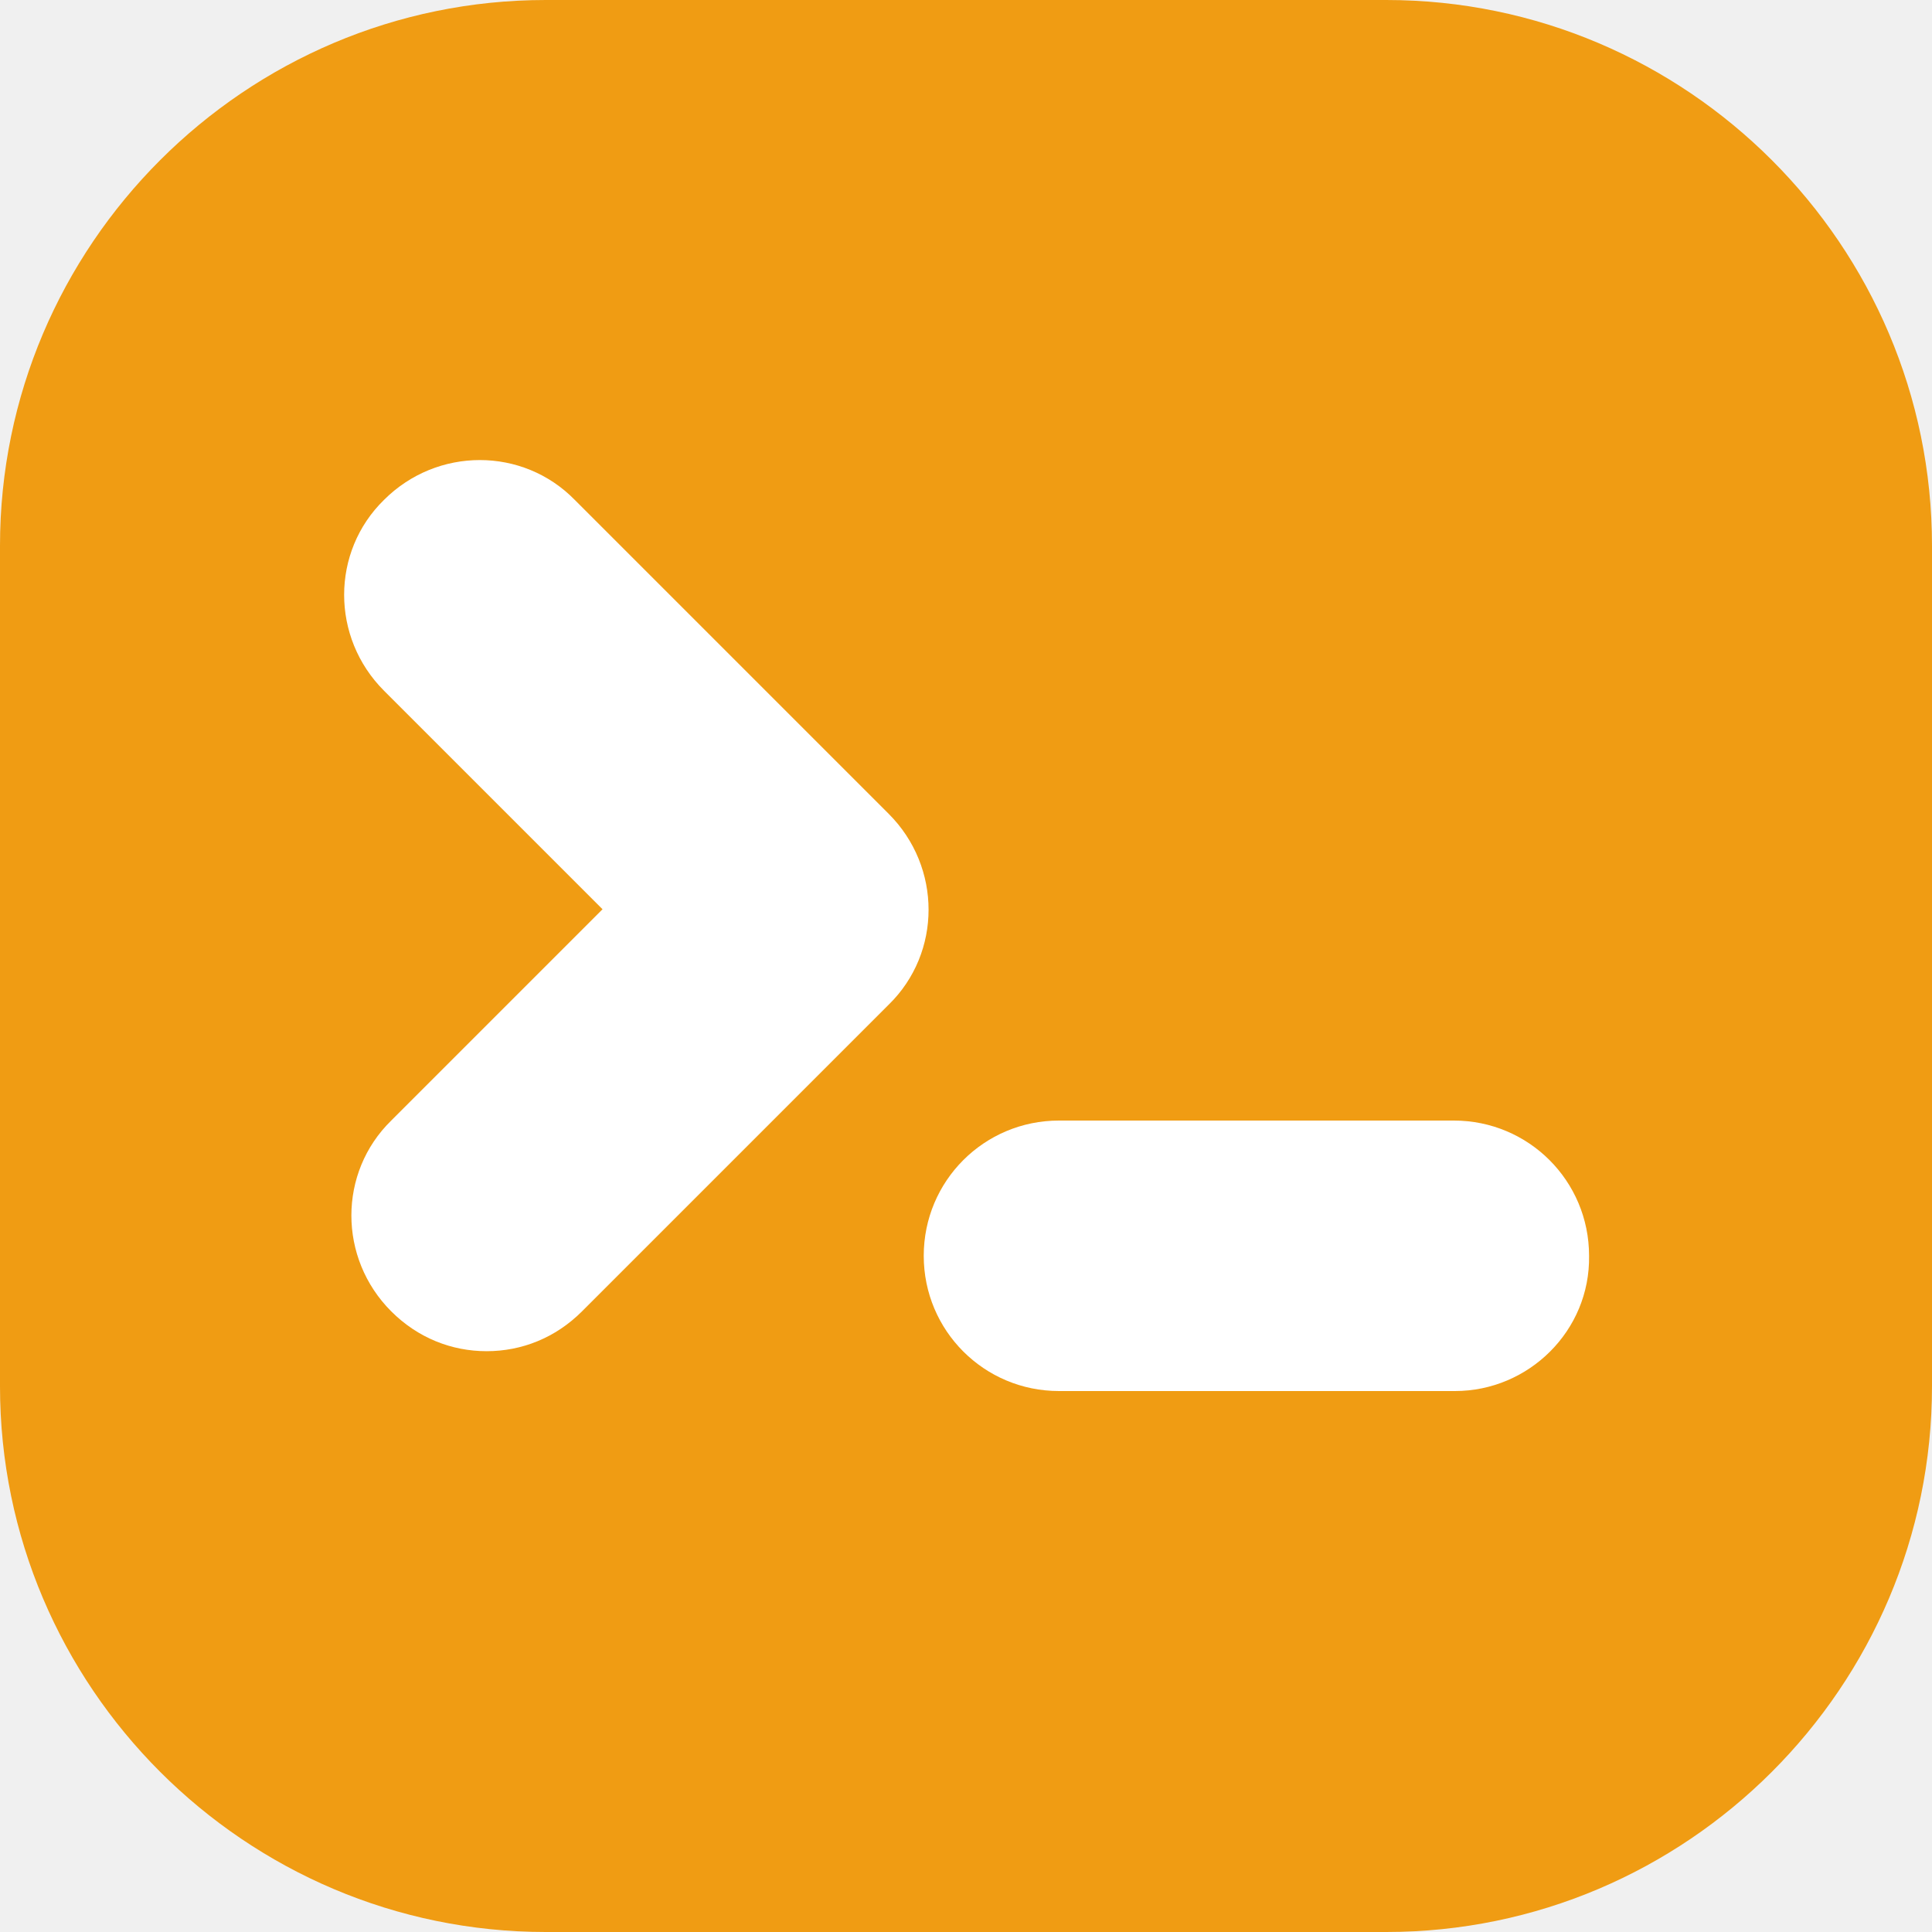
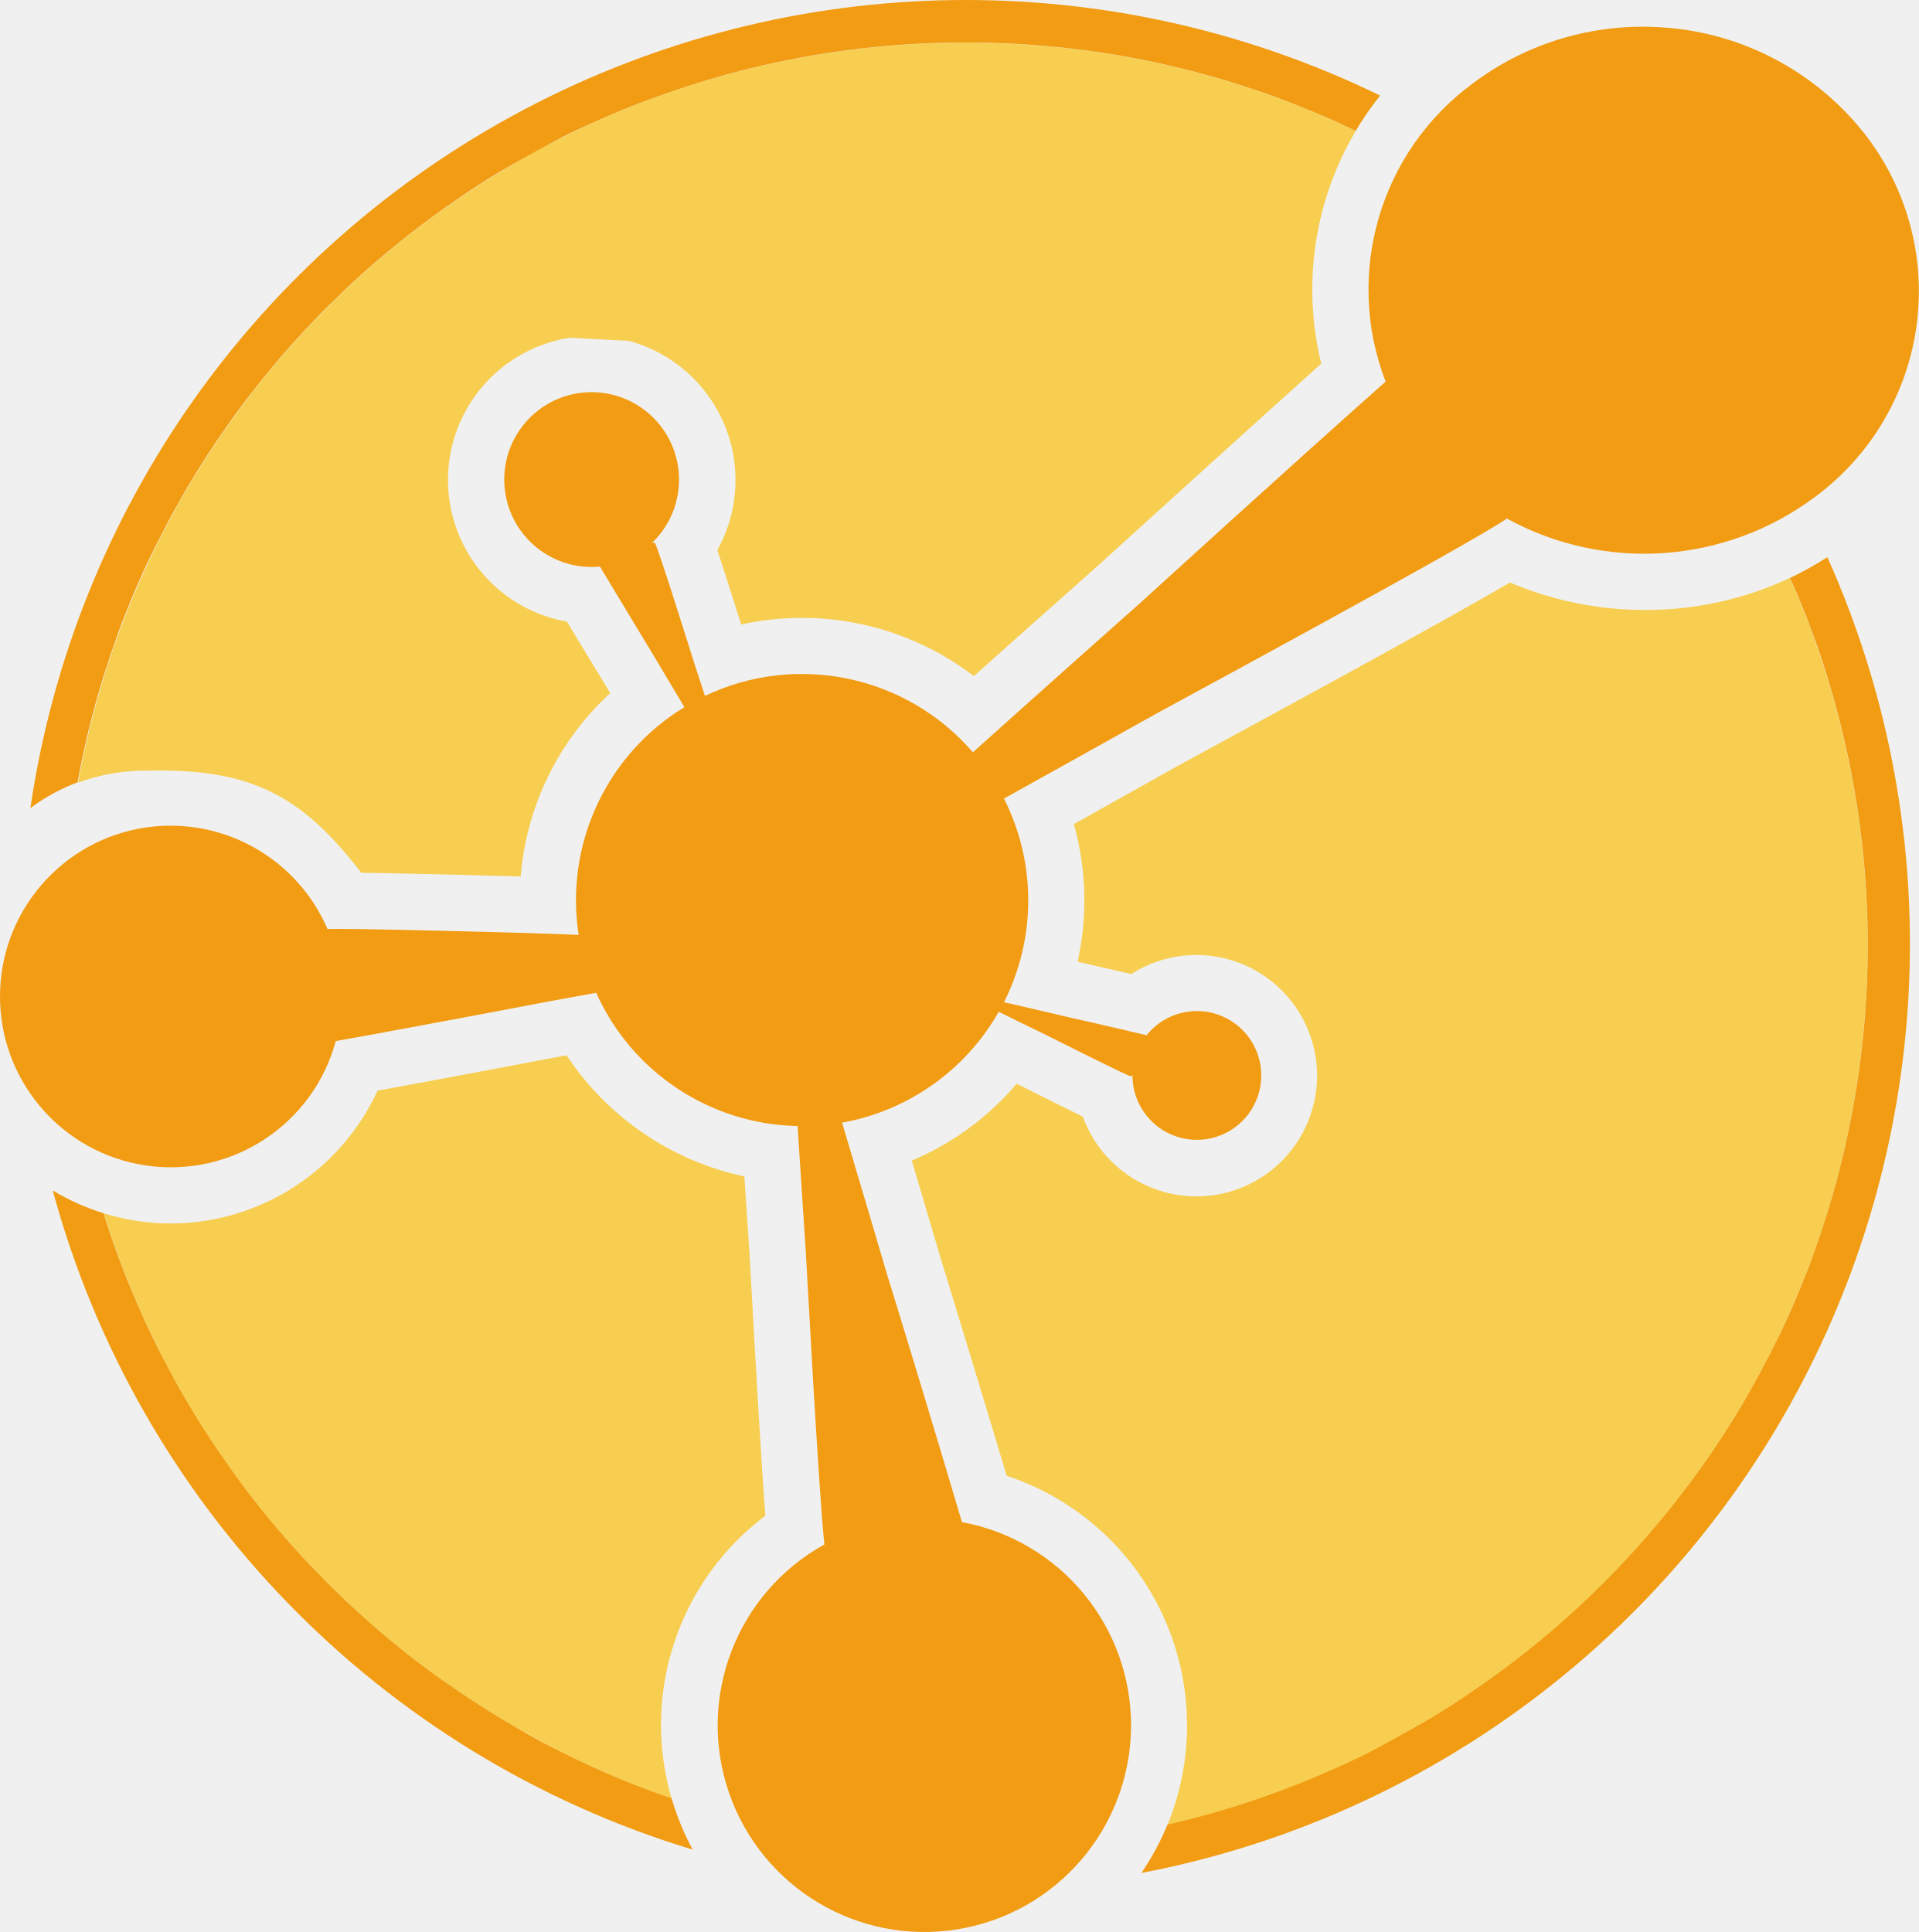
- <svg xmlns="http://www.w3.org/2000/svg" version="1.1" id="Layer_1" x="0px" y="0px" viewBox="0 0 16 16" style="enable-background:new 0 0 16 16;" xml:space="preserve">
-   <style type="text/css">
- 		.st0 {
- 			fill: #f09c13;
- 		}
- 
- 		.st1 {
- 			fill: #FFFFFF;
- 		}
- 	</style>
-   <g>
-     <g>
-       <path class="st0" d="M11.48,16H4.52C2.03,16,0,13.97,0,11.48V4.52C0,2.03,2.03,0,4.52,0h6.96C13.97,0,16,2.03,16,4.52v6.96    C16,13.97,13.97,16,11.48,16z" />
-     </g>
-     <g>
-       <path class="st1" d="M4.03,11.19c-0.29,0-0.57-0.11-0.79-0.33c-0.44-0.44-0.44-1.15,0-1.58l1.75-1.75L3.18,5.72    c-0.44-0.44-0.44-1.15,0-1.58c0.44-0.44,1.15-0.44,1.58,0l2.6,2.6c0.44,0.44,0.44,1.15,0,1.58l-2.54,2.54    C4.6,11.08,4.32,11.19,4.03,11.19z" />
-     </g>
-     <g>
-       <path class="st1" d="M12.05,11.52H8.77c-0.62,0-1.12-0.5-1.12-1.12c0-0.62,0.5-1.12,1.12-1.12h3.27c0.62,0,1.12,0.5,1.12,1.12    C13.17,11.02,12.66,11.52,12.05,11.52z" />
+ <svg xmlns="http://www.w3.org/2000/svg" version="1.1" id="Layer_1" viewBox="2133.31 160.506 272.146 274.029" width="272.146" height="274.029">
+   <g id="Canvas_1" stroke="none" fill-opacity="1" stroke-dasharray="none" stroke-opacity="1" fill="none">
+     <g id="Canvas_1_Layer_1">
+       <g id="Graphic_512">
+         <path d="M 2397.039 178.591 C 2389.642 169.735 2378.766 164.525 2367.229 164.311 C 2358.233 164.09 2349.425 166.908 2342.229 172.311 C 2329.015 182.001 2323.934 199.343 2329.829 214.631 C 2316.299 226.631 2296.209 244.961 2294.619 246.391 C 2293.479 247.391 2282.349 257.291 2271.289 267.211 C 2261.873 256.285 2246.311 253.009 2233.289 259.211 C 2232.549 256.951 2231.979 255.211 2231.899 254.951 C 2231.619 254.091 2226.709 238.361 2226.189 237.491 L 2225.799 237.491 C 2229.7 233.745 2230.725 227.904 2228.334 223.054 C 2225.943 218.203 2220.686 215.459 2215.339 216.271 C 2208.709 217.292 2204.092 223.4 2204.92 230.058 C 2205.748 236.715 2211.72 241.506 2218.399 240.871 C 2221.399 245.871 2226.399 254.111 2226.759 254.731 C 2226.959 255.071 2228.519 257.731 2230.379 260.801 C 2219.309 267.551 2213.39 280.3 2215.379 293.111 C 2210.749 292.861 2179.869 292.061 2179.769 292.301 C 2175.619 282.632 2165.706 276.742 2155.229 277.721 C 2143.024 278.891 2133.617 288.993 2133.318 301.249 C 2133.018 313.506 2141.922 324.055 2154.054 325.819 C 2166.187 327.583 2177.726 320.006 2180.929 308.171 C 2192.159 306.171 2210.639 302.641 2212.029 302.381 L 2217.869 301.321 C 2222.933 312.614 2234.055 319.974 2246.429 320.221 C 2246.989 329.081 2247.549 337.171 2247.599 338.101 C 2247.719 340.021 2249.379 371.371 2250.229 379.571 C 2237.756 386.467 2232.05 401.335 2236.71 414.805 C 2241.369 428.274 2255.042 436.439 2269.11 434.153 C 2283.178 431.867 2293.562 419.793 2293.718 405.542 C 2293.873 391.29 2283.754 378.993 2269.739 376.401 C 2265.809 363.071 2259.739 343.201 2259.229 341.641 C 2258.899 340.541 2255.889 330.281 2252.739 319.741 C 2262.114 318.058 2270.256 312.294 2274.959 304.011 C 2277.959 305.511 2281.259 307.101 2281.579 307.251 C 2282.169 307.551 2292.989 313.011 2293.719 313.181 L 2293.929 312.991 C 2293.903 317.447 2297.098 321.271 2301.487 322.038 C 2305.876 322.805 2310.178 320.291 2311.665 316.091 C 2313.152 311.89 2311.39 307.23 2307.495 305.065 C 2303.601 302.899 2298.712 303.861 2295.929 307.341 C 2291.759 306.341 2284.849 304.781 2284.319 304.661 C 2283.789 304.541 2279.539 303.521 2275.699 302.661 C 2277.963 298.181 2279.141 293.231 2279.139 288.211 C 2279.14 283.195 2277.961 278.248 2275.699 273.771 C 2286.319 267.871 2296.249 262.311 2297.349 261.701 C 2299.769 260.371 2342.769 237.131 2347.019 234.051 C 2360.894 241.668 2377.937 240.495 2390.639 231.051 C 2398.711 225.133 2403.977 216.141 2405.189 206.206 C 2406.401 196.271 2403.452 186.276 2397.039 178.591 Z" fill="#f19c12" />
+       </g>
+       <g id="Graphic_551">
+         <path d="M 2366.569 247.021 C 2360.002 247.02 2353.503 245.697 2347.459 243.131 C 2342.099 246.271 2330.459 252.781 2304.179 267.051 L 2301.179 268.681 C 2300.849 268.851 2299.759 269.471 2298.109 270.391 L 2285.619 277.391 C 2287.393 283.756 2287.575 290.46 2286.149 296.911 L 2286.949 297.101 C 2288.389 297.421 2291.099 298.041 2293.759 298.661 C 2299.899 294.732 2307.855 295.122 2313.581 299.633 C 2319.308 304.144 2321.549 311.788 2319.166 318.677 C 2316.784 325.567 2310.299 330.192 2303.009 330.201 C 2301.201 330.205 2299.405 329.918 2297.689 329.351 C 2292.663 327.726 2288.674 323.863 2286.889 318.891 C 2285.069 318.001 2282.459 316.711 2278.669 314.801 L 2277.979 314.451 L 2277.509 314.221 C 2273.469 318.967 2268.372 322.701 2262.629 325.121 C 2264.009 329.791 2265.229 333.901 2265.999 336.521 L 2266.839 339.371 L 2267.699 342.161 C 2269.389 347.701 2273.059 359.711 2276.079 369.821 C 2285.89 373.066 2293.915 380.236 2298.24 389.621 C 2302.566 399.005 2302.804 409.764 2298.899 419.331 L 2299.119 419.331 C 2303.222 418.389 2307.274 417.238 2311.259 415.881 C 2313.259 415.211 2315.209 414.501 2317.139 413.731 C 2319.069 412.961 2320.999 412.161 2322.889 411.301 C 2324.779 410.441 2326.639 409.551 2328.479 408.611 C 2330.319 407.671 2332.139 406.681 2333.919 405.611 C 2337.499 403.561 2340.919 401.331 2344.309 398.951 C 2347.699 396.571 2350.879 394.041 2353.979 391.361 C 2355.519 390.021 2357.039 388.641 2358.519 387.231 C 2359.999 385.821 2361.449 384.361 2362.869 382.881 C 2364.289 381.401 2365.659 379.881 2366.999 378.341 C 2368.339 376.801 2369.639 375.211 2370.909 373.601 C 2372.179 371.991 2373.409 370.341 2374.589 368.671 C 2375.769 367.001 2376.929 365.291 2378.039 363.561 C 2378.599 362.701 2379.139 361.821 2379.679 360.941 C 2380.749 359.181 2381.779 357.401 2382.759 355.581 C 2383.739 353.761 2384.689 351.931 2385.589 350.061 C 2386.922 347.268 2388.169 344.415 2389.329 341.501 C 2389.709 340.501 2390.079 339.561 2390.439 338.581 C 2391.159 336.621 2391.825 334.638 2392.439 332.631 C 2400.105 307.837 2400.105 281.305 2392.439 256.511 C 2391.812 254.511 2391.146 252.528 2390.439 250.561 C 2390.079 249.561 2389.709 248.561 2389.329 247.641 C 2388.649 245.901 2387.919 244.181 2387.159 242.481 C 2380.717 245.502 2373.684 247.053 2366.569 247.021 Z" fill="#f7ce50" />
+       </g>
+       <g id="Graphic_552">
+         <path d="M 2184.549 284.291 C 2190.229 284.381 2199.929 284.611 2207.159 284.821 C 2207.967 274.864 2212.502 265.579 2219.859 258.821 C 2219.759 258.661 2219.569 258.351 2219.319 257.921 C 2218.249 256.161 2215.879 252.271 2213.719 248.681 C 2205.016 247.149 2198.287 240.191 2197.049 231.441 C 2195.81 222.691 2200.343 214.139 2208.279 210.251 C 2210.125 209.347 2212.097 208.727 2214.129 208.411 L 2222.459 208.851 C 2228.545 210.477 2233.541 214.818 2236.001 220.617 C 2238.461 226.416 2238.11 233.026 2235.049 238.531 C 2235.779 240.751 2236.849 244.061 2238.429 249.081 C 2249.97 246.545 2262.043 249.223 2271.429 256.401 C 2277.509 250.971 2283.069 246.021 2286.429 243.051 L 2289.319 240.471 L 2291.949 238.081 C 2297.679 232.881 2310.239 221.491 2320.699 212.081 C 2317.943 200.865 2319.699 189.016 2325.589 179.081 L 2322.959 177.861 C 2321.066 177.001 2319.149 176.191 2317.209 175.431 C 2315.279 174.661 2313.319 173.951 2311.329 173.281 C 2307.344 171.925 2303.292 170.773 2299.189 169.831 C 2297.122 169.351 2295.039 168.925 2292.939 168.551 C 2291.939 168.361 2290.829 168.191 2289.769 168.021 C 2287.649 167.701 2285.515 167.431 2283.369 167.211 C 2274.664 166.331 2265.893 166.331 2257.189 167.211 C 2255.042 167.431 2252.909 167.701 2250.789 168.021 C 2249.729 168.191 2248.669 168.361 2247.619 168.551 C 2245.519 168.925 2243.436 169.351 2241.369 169.831 C 2237.266 170.767 2233.214 171.911 2229.229 173.261 C 2227.229 173.931 2225.279 174.641 2223.349 175.411 C 2221.419 176.181 2219.489 176.981 2217.599 177.841 C 2215.709 178.701 2213.849 179.591 2212.009 180.531 C 2210.169 181.471 2208.349 182.461 2206.569 183.531 C 2202.989 185.581 2199.569 187.811 2196.179 190.191 C 2192.789 192.571 2189.609 195.101 2186.509 197.781 C 2184.969 199.121 2183.449 200.501 2181.969 201.911 C 2180.489 203.321 2179.039 204.781 2177.619 206.261 C 2176.199 207.741 2174.829 209.261 2173.489 210.801 C 2172.149 212.341 2170.849 213.931 2169.579 215.541 C 2168.309 217.151 2167.079 218.801 2165.899 220.471 C 2164.719 222.141 2163.559 223.851 2162.449 225.581 C 2161.889 226.441 2161.349 227.321 2160.809 228.201 C 2159.739 229.961 2158.709 231.741 2157.729 233.561 C 2156.749 235.381 2155.799 237.211 2154.899 239.081 C 2153.566 241.875 2152.319 244.728 2151.159 247.641 C 2150.779 248.641 2150.409 249.581 2150.049 250.561 C 2149.329 252.521 2148.662 254.505 2148.049 256.511 C 2146.526 261.433 2145.301 266.442 2144.379 271.511 C 2147.621 270.321 2151.056 269.742 2154.509 269.801 C 2169.229 269.531 2176.229 273.531 2184.549 284.291 Z" fill="#f7ce50" />
+       </g>
+       <g id="Graphic_553">
+         <path d="M 2227.859 412.801 C 2224.883 398.701 2230.342 384.153 2241.859 375.491 C 2241.209 366.921 2240.389 352.291 2239.769 341.131 C 2239.699 339.761 2239.649 338.861 2239.629 338.591 C 2239.609 338.321 2239.549 337.381 2239.459 335.981 C 2239.319 333.981 2239.109 330.881 2238.879 327.371 C 2228.557 325.169 2219.51 319.008 2213.679 310.211 L 2213.499 310.211 L 2211.179 310.651 C 2206.629 311.511 2195.699 313.591 2186.859 315.201 C 2182.05 325.644 2172.069 332.756 2160.629 333.891 C 2159.629 333.991 2158.559 334.041 2157.529 334.041 C 2154.311 334.039 2151.112 333.554 2148.039 332.601 C 2148.659 334.601 2149.319 336.601 2150.039 338.511 C 2150.399 339.511 2150.769 340.511 2151.149 341.431 C 2152.289 344.345 2153.535 347.198 2154.889 349.991 C 2155.782 351.885 2156.712 353.731 2157.679 355.531 C 2158.679 357.351 2159.679 359.131 2160.759 360.891 C 2161.299 361.771 2161.839 362.651 2162.399 363.511 C 2163.512 365.245 2164.662 366.948 2165.849 368.621 C 2167.035 370.295 2168.262 371.931 2169.529 373.531 C 2170.796 375.145 2172.099 376.725 2173.439 378.271 C 2174.779 379.811 2176.159 381.331 2177.569 382.811 C 2178.979 384.291 2180.439 385.741 2181.919 387.161 C 2183.399 388.581 2184.919 389.951 2186.459 391.291 C 2189.559 393.971 2192.789 396.511 2196.129 398.881 C 2199.469 401.251 2202.939 403.491 2206.519 405.541 C 2208.299 406.541 2210.119 407.541 2211.959 408.541 C 2213.799 409.541 2215.659 410.381 2217.549 411.231 C 2219.439 412.081 2221.359 412.901 2223.299 413.661 C 2225.029 414.351 2226.779 414.991 2228.549 415.601 C 2228.289 414.671 2228.049 413.751 2227.859 412.801 Z" fill="#f7ce50" />
+       </g>
+       <g id="Graphic_554">
+         <path d="M 2147.979 256.471 C 2148.606 254.471 2149.272 252.488 2149.979 250.521 C 2150.339 249.521 2150.709 248.521 2151.089 247.601 C 2152.229 244.688 2153.476 241.835 2154.829 239.041 C 2155.762 237.168 2156.712 235.331 2157.679 233.531 C 2158.679 231.711 2159.679 229.931 2160.759 228.171 C 2161.299 227.291 2161.839 226.411 2162.399 225.551 C 2163.512 223.825 2164.662 222.121 2165.849 220.441 C 2167.035 218.761 2168.262 217.125 2169.529 215.531 C 2170.796 213.925 2172.099 212.345 2173.439 210.791 C 2174.779 209.251 2176.159 207.731 2177.569 206.251 C 2178.979 204.771 2180.439 203.321 2181.919 201.901 C 2183.399 200.481 2184.919 199.111 2186.459 197.771 C 2189.559 195.091 2192.789 192.551 2196.129 190.181 C 2199.469 187.811 2202.939 185.531 2206.519 183.531 C 2208.299 182.531 2210.119 181.531 2211.959 180.531 C 2213.799 179.531 2215.659 178.691 2217.549 177.841 C 2219.439 176.991 2221.359 176.171 2223.299 175.411 C 2225.239 174.651 2227.229 173.931 2229.229 173.261 C 2233.214 171.905 2237.266 170.753 2241.369 169.811 C 2243.436 169.331 2245.519 168.905 2247.619 168.531 C 2248.619 168.341 2249.729 168.171 2250.789 168.001 C 2252.909 167.681 2255.042 167.411 2257.189 167.191 C 2265.893 166.311 2274.664 166.311 2283.369 167.191 C 2285.515 167.411 2287.649 167.681 2289.769 168.001 C 2290.829 168.171 2291.889 168.341 2292.939 168.531 C 2295.039 168.905 2297.122 169.331 2299.189 169.811 C 2303.292 170.753 2307.344 171.905 2311.329 173.261 C 2313.329 173.931 2315.279 174.641 2317.209 175.411 C 2319.139 176.181 2321.069 176.981 2322.959 177.841 L 2325.589 179.061 C 2326.628 177.318 2327.784 175.648 2329.049 174.061 C 2290.598 155.321 2245.513 156.048 2207.687 176.02 C 2169.86 195.991 2143.831 232.81 2137.619 275.131 C 2139.661 273.596 2141.915 272.363 2144.309 271.471 C 2145.231 266.402 2146.456 261.393 2147.979 256.471 Z" fill="#f19c12" />
+       </g>
+       <g id="Graphic_555">
+         <path d="M 2223.299 413.651 C 2221.359 412.891 2219.442 412.081 2217.549 411.221 C 2215.655 410.361 2213.792 409.465 2211.959 408.531 C 2210.119 407.581 2208.299 406.601 2206.519 405.531 C 2202.939 403.481 2199.519 401.251 2196.129 398.871 C 2192.739 396.491 2189.559 393.961 2186.459 391.281 C 2184.919 389.941 2183.399 388.561 2181.919 387.151 C 2180.439 385.741 2178.989 384.281 2177.569 382.801 C 2176.149 381.321 2174.779 379.801 2173.439 378.261 C 2172.099 376.721 2170.799 375.131 2169.529 373.521 C 2168.259 371.911 2167.029 370.261 2165.849 368.591 C 2164.669 366.921 2163.509 365.211 2162.399 363.481 C 2161.839 362.621 2161.299 361.741 2160.759 360.861 C 2159.689 359.101 2158.659 357.321 2157.679 355.501 C 2156.699 353.681 2155.749 351.851 2154.849 349.981 C 2153.515 347.188 2152.269 344.335 2151.109 341.421 C 2150.729 340.421 2150.359 339.481 2149.999 338.501 C 2149.279 336.551 2148.619 334.581 2147.999 332.591 C 2145.472 331.812 2143.05 330.723 2140.789 329.351 C 2152.912 374.074 2187.207 409.404 2231.549 422.851 C 2230.296 420.53 2229.291 418.083 2228.549 415.551 C 2226.779 414.981 2225.029 414.341 2223.299 413.651 Z" fill="#f19c12" />
+       </g>
+       <g id="Graphic_556">
+         <path d="M 2389.349 247.601 C 2389.729 248.601 2390.099 249.541 2390.459 250.521 C 2391.179 252.481 2391.845 254.465 2392.459 256.471 C 2400.125 281.265 2400.125 307.797 2392.459 332.591 C 2391.832 334.591 2391.166 336.575 2390.459 338.541 C 2390.099 339.541 2389.729 340.541 2389.349 341.461 C 2388.209 344.375 2386.962 347.228 2385.609 350.021 C 2384.689 351.895 2383.745 353.731 2382.779 355.531 C 2381.779 357.351 2380.779 359.131 2379.699 360.891 C 2379.159 361.771 2378.619 362.651 2378.059 363.511 C 2376.952 365.245 2375.802 366.948 2374.609 368.621 C 2373.416 370.295 2372.189 371.931 2370.929 373.531 C 2369.662 375.145 2368.359 376.725 2367.019 378.271 C 2365.679 379.811 2364.299 381.331 2362.889 382.811 C 2361.479 384.291 2360.019 385.741 2358.539 387.161 C 2357.059 388.581 2355.539 389.951 2353.999 391.291 C 2350.899 393.971 2347.669 396.511 2344.329 398.881 C 2340.989 401.251 2337.519 403.531 2333.939 405.531 C 2332.159 406.531 2330.339 407.531 2328.499 408.531 C 2326.659 409.531 2324.799 410.371 2322.909 411.221 C 2321.019 412.071 2319.099 412.891 2317.159 413.651 C 2315.219 414.411 2313.269 415.131 2311.279 415.801 C 2307.294 417.158 2303.242 418.309 2299.139 419.251 L 2298.919 419.251 C 2297.917 421.677 2296.667 423.993 2295.189 426.161 C 2335.477 418.462 2370.031 392.759 2388.992 356.387 C 2407.953 320.015 2409.237 276.969 2392.479 239.531 C 2390.776 240.625 2389.006 241.61 2387.179 242.481 C 2387.939 244.141 2388.669 245.861 2389.349 247.601 Z" fill="#f19c12" />
+       </g>
+       <g id="Graphic_557">
+         <path d="M 2288.969 421.161 L 2289.719 421.061 Z" fill="white" />
+       </g>
+       <g id="Graphic_558">
+         <path d="M 2228.549 415.591 L 2229.179 415.801 Z" fill="white" />
+       </g>
    </g>
  </g>
</svg>
